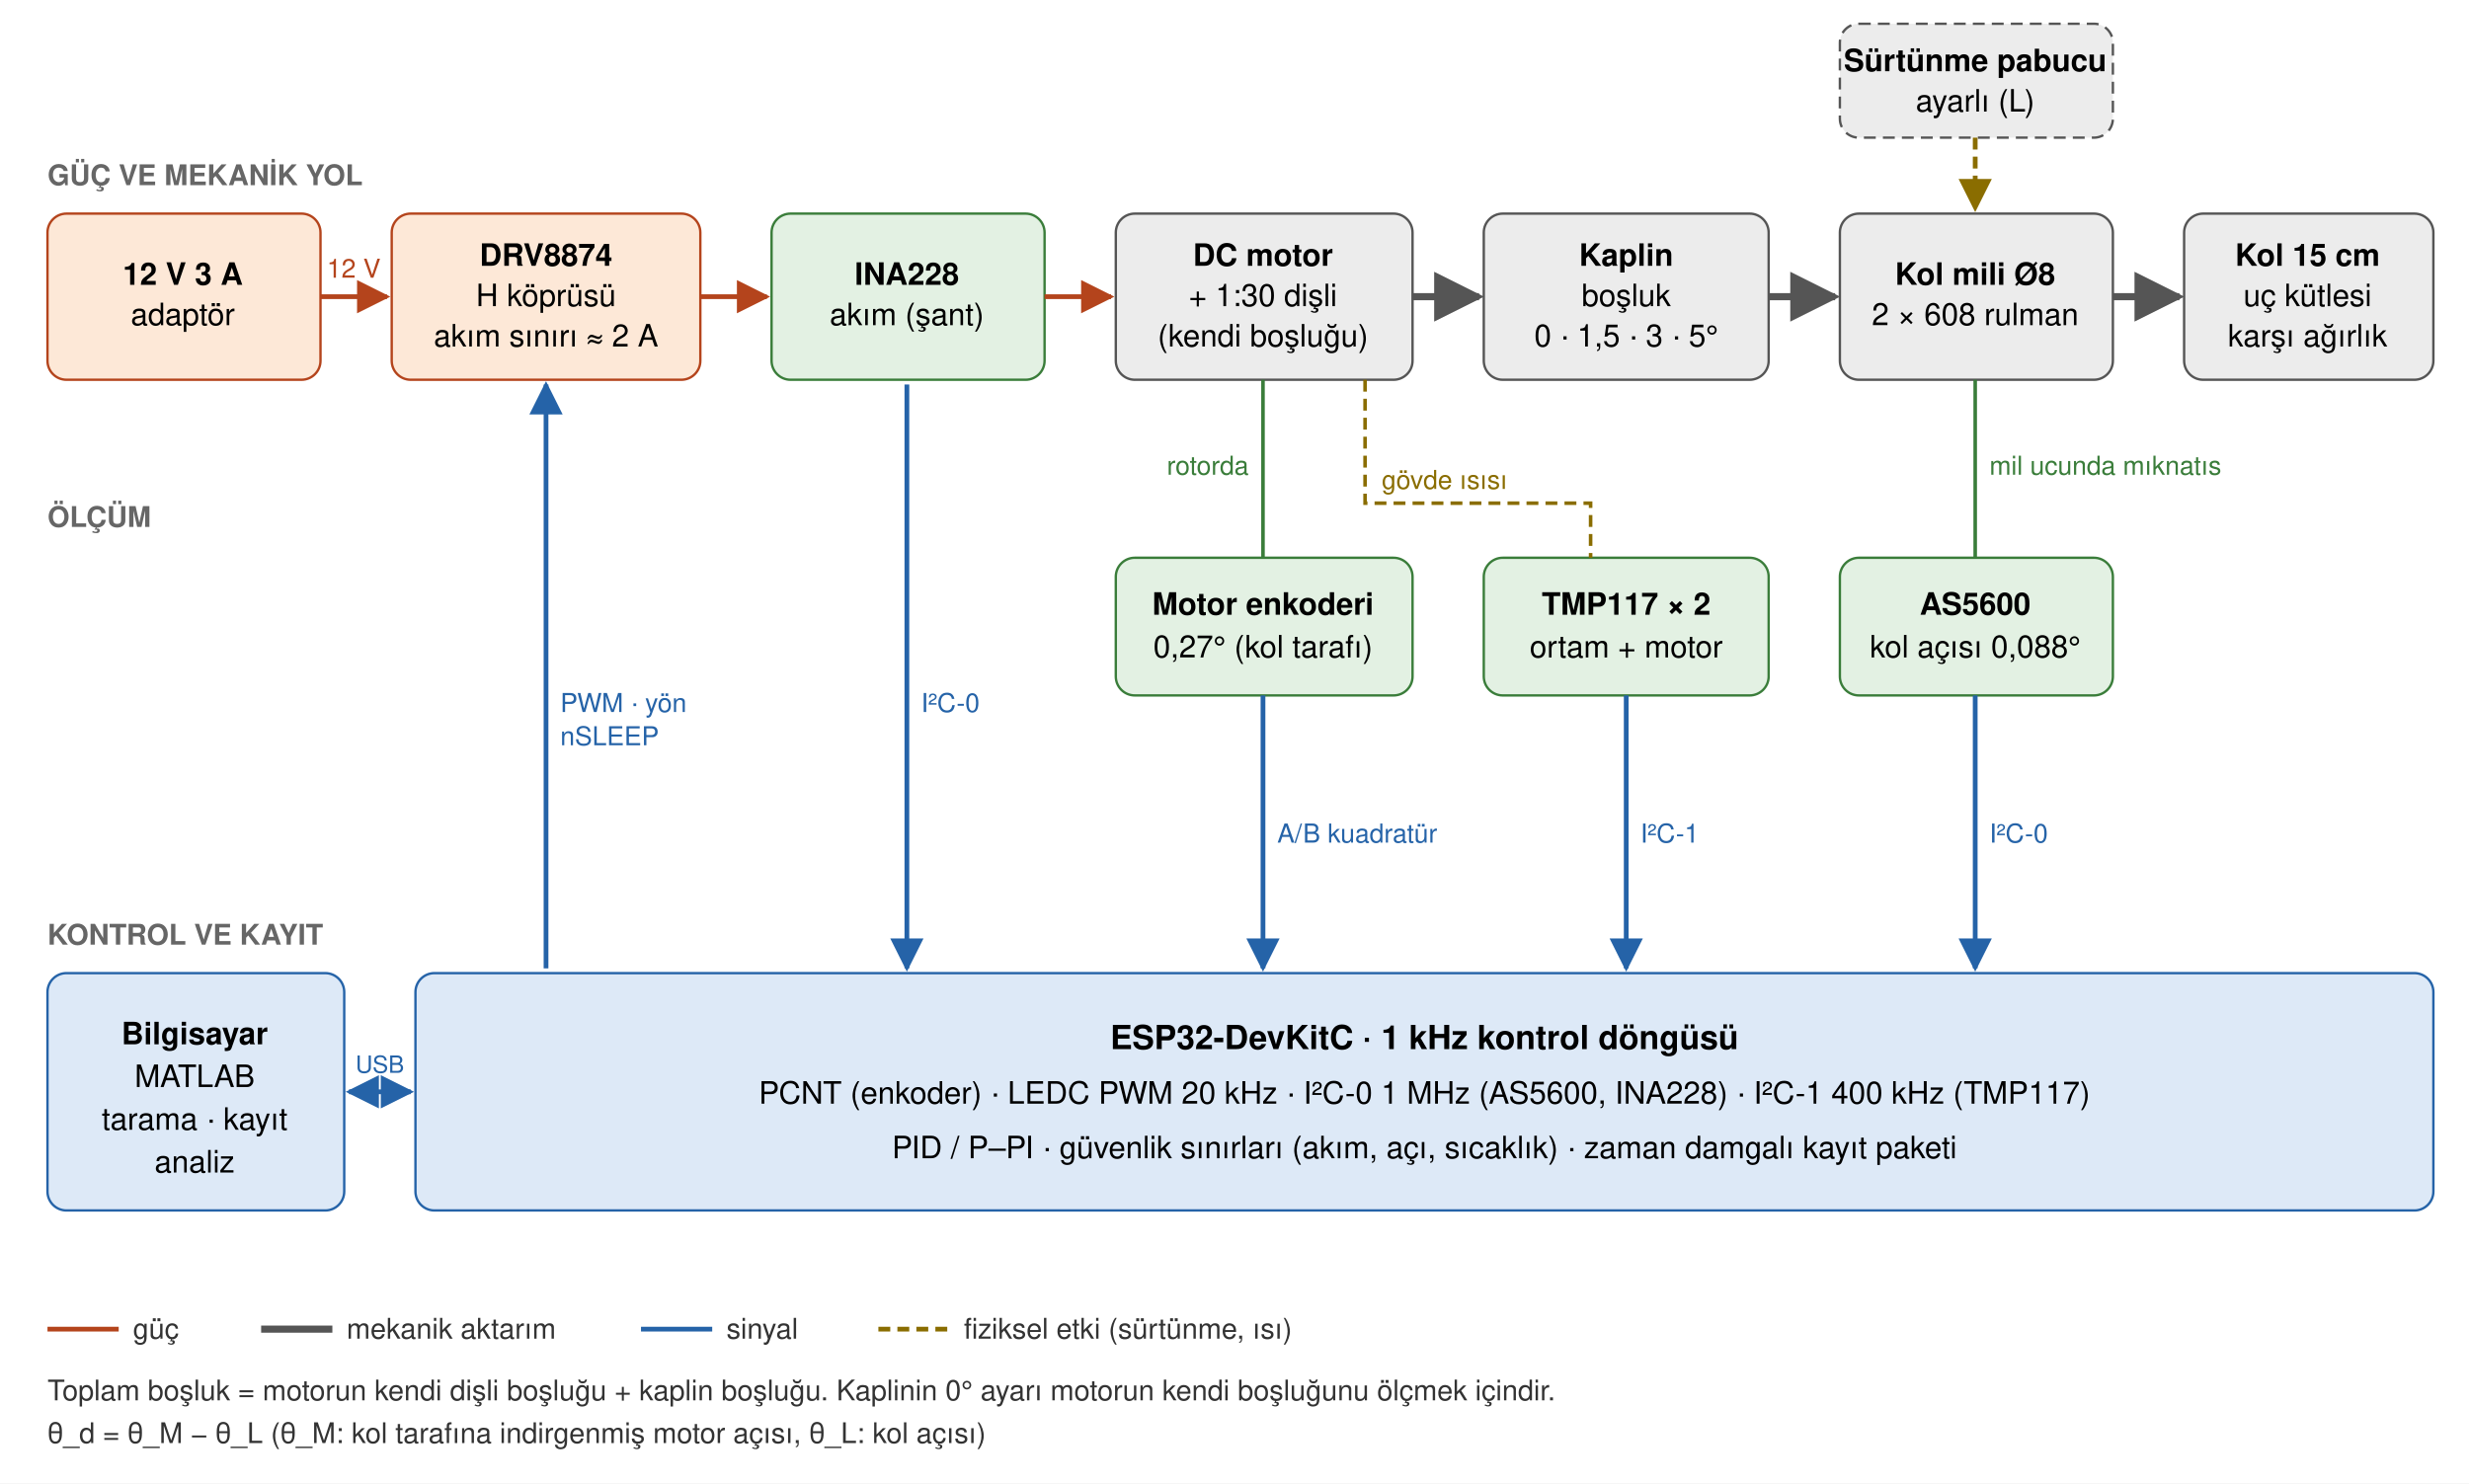
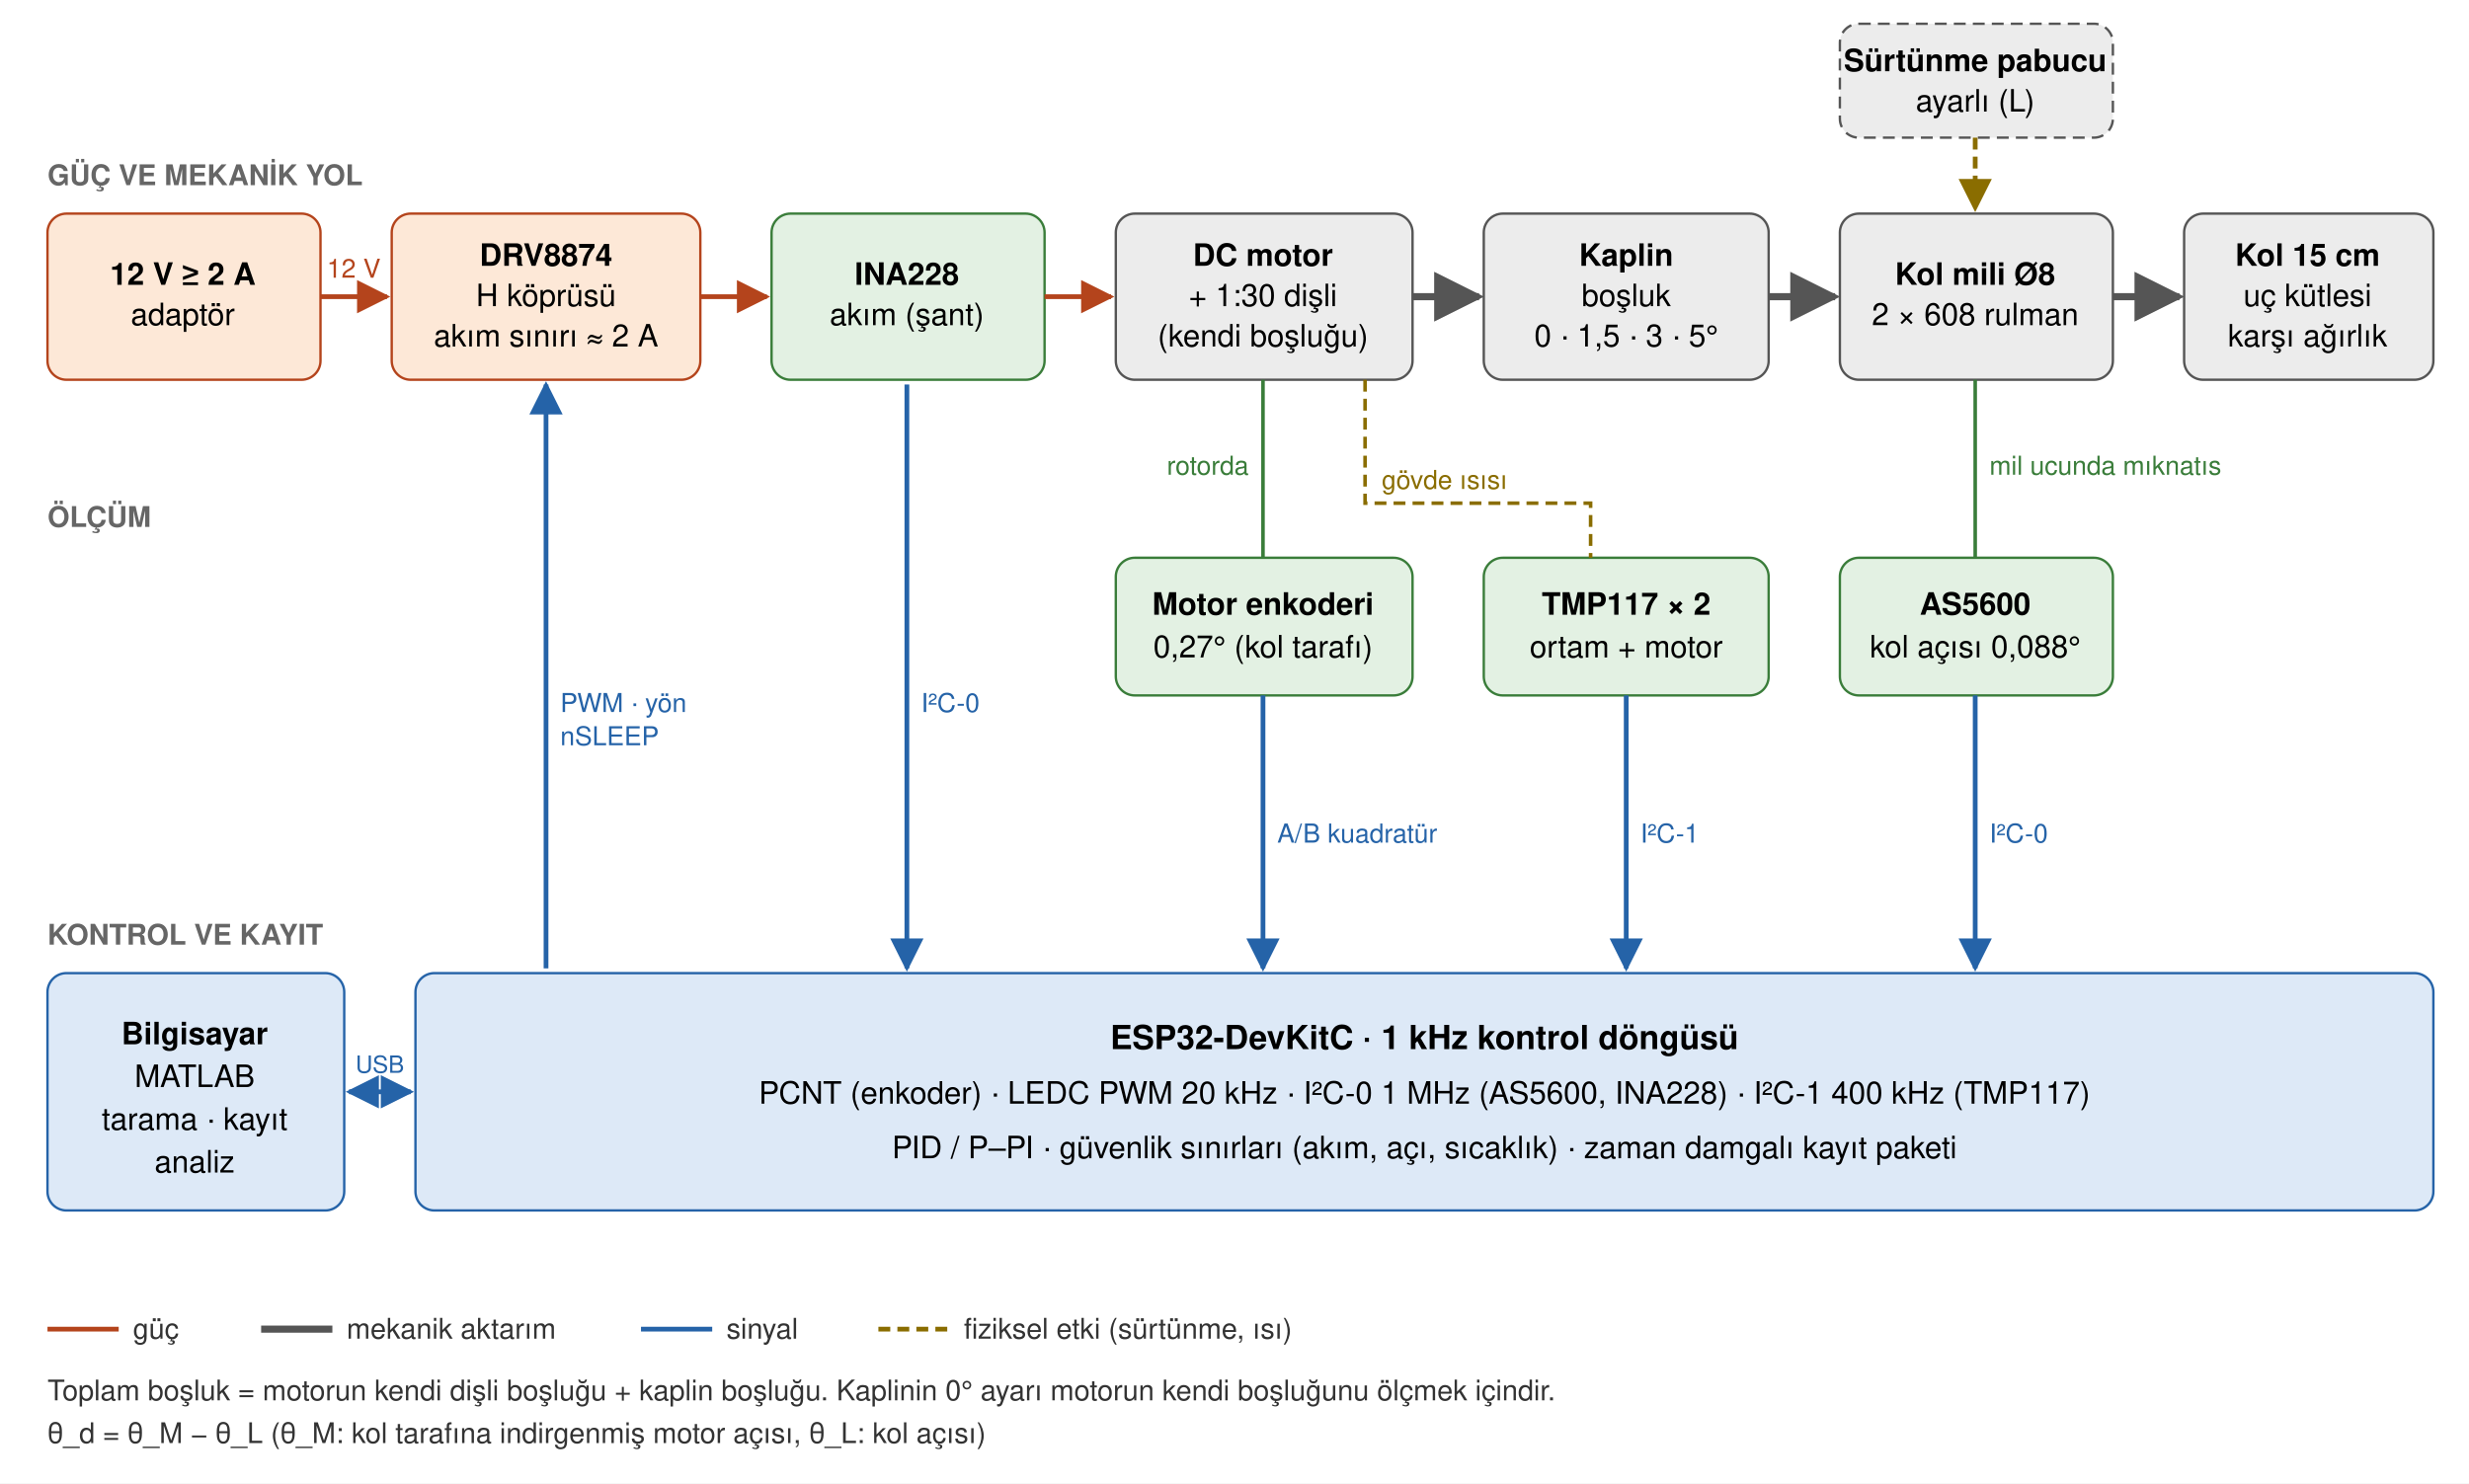
<svg xmlns="http://www.w3.org/2000/svg" viewBox="0 0 1040 625" width="1040" height="625" font-family="Segoe UI, Helvetica, Arial, sans-serif" font-size="13">
  <defs>
    <marker id="okS" viewBox="0 0 10 10" refX="9" refY="5" markerWidth="7" markerHeight="7" orient="auto-start-reverse">
      <path d="M0,0 L10,5 L0,10 z" fill="#2563a8" />
    </marker>
    <marker id="okG" viewBox="0 0 10 10" refX="9" refY="5" markerWidth="7" markerHeight="7" orient="auto-start-reverse">
      <path d="M0,0 L10,5 L0,10 z" fill="#b4441c" />
    </marker>
    <marker id="okM" viewBox="0 0 10 10" refX="9" refY="5" markerWidth="7" markerHeight="7" orient="auto-start-reverse">
      <path d="M0,0 L10,5 L0,10 z" fill="#555" />
    </marker>
    <marker id="okK" viewBox="0 0 10 10" refX="9" refY="5" markerWidth="7" markerHeight="7" orient="auto-start-reverse">
      <path d="M0,0 L10,5 L0,10 z" fill="#8a6d00" />
    </marker>
  </defs>
  <rect width="1040" height="625" fill="#ffffff" />
  <text x="20" y="78" font-size="12" fill="#666" font-weight="600">GÜÇ VE MEKANİK YOL</text>
  <text x="20" y="222" font-size="12" fill="#666" font-weight="600">ÖLÇÜM</text>
  <text x="20" y="398" font-size="12" fill="#666" font-weight="600">KONTROL VE KAYIT</text>
  <g text-anchor="middle">
    <rect x="20" y="90" width="115" height="70" rx="8" fill="#fde8d7" stroke="#b4441c" />
-     <text x="77" y="120" font-weight="600">12 V 3 A</text>
+     <text x="77" y="120" font-weight="600">12 V ≥ 2 A</text>
    <text x="77" y="137">adaptör</text>
    <rect x="165" y="90" width="130" height="70" rx="8" fill="#fde8d7" stroke="#b4441c" />
    <text x="230" y="112" font-weight="600">DRV8874</text>
    <text x="230" y="129">H köprüsü</text>
    <text x="230" y="146">akım sınırı ≈ 2 A</text>
    <rect x="325" y="90" width="115" height="70" rx="8" fill="#e3f1e3" stroke="#3a7d3a" />
    <text x="382" y="120" font-weight="600">INA228</text>
    <text x="382" y="137">akım (şant)</text>
    <rect x="470" y="90" width="125" height="70" rx="8" fill="#ececec" stroke="#555" />
    <text x="532" y="112" font-weight="600">DC motor</text>
    <text x="532" y="129">+ 1:30 dişli</text>
    <text x="532" y="146">(kendi boşluğu)</text>
    <rect x="625" y="90" width="120" height="70" rx="8" fill="#ececec" stroke="#555" />
    <text x="685" y="112" font-weight="600">Kaplin</text>
    <text x="685" y="129">boşluk</text>
    <text x="685" y="146">0 · 1,5 · 3 · 5°</text>
    <rect x="775" y="90" width="115" height="70" rx="8" fill="#ececec" stroke="#555" />
    <text x="832" y="120" font-weight="600">Kol mili Ø8</text>
    <text x="832" y="137">2 × 608 rulman</text>
    <rect x="920" y="90" width="105" height="70" rx="8" fill="#ececec" stroke="#555" />
    <text x="972" y="112" font-weight="600">Kol 15 cm</text>
    <text x="972" y="129">uç kütlesi</text>
    <text x="972" y="146">karşı ağırlık</text>
    <rect x="775" y="10" width="115" height="48" rx="8" fill="#ececec" stroke="#555" stroke-dasharray="5 3" />
    <text x="832" y="30" font-weight="600">Sürtünme pabucu</text>
    <text x="832" y="47">ayarlı (L)</text>
  </g>
  <line x1="135" y1="125" x2="163" y2="125" stroke="#b4441c" stroke-width="2" marker-end="url(#okG)" />
  <text x="149" y="117" text-anchor="middle" font-size="11" fill="#b4441c">12 V</text>
  <line x1="295" y1="125" x2="323" y2="125" stroke="#b4441c" stroke-width="2" marker-end="url(#okG)" />
  <line x1="440" y1="125" x2="468" y2="125" stroke="#b4441c" stroke-width="2" marker-end="url(#okG)" />
  <line x1="595" y1="125" x2="623" y2="125" stroke="#555" stroke-width="3" marker-end="url(#okM)" />
  <line x1="745" y1="125" x2="773" y2="125" stroke="#555" stroke-width="3" marker-end="url(#okM)" />
  <line x1="890" y1="125" x2="918" y2="125" stroke="#555" stroke-width="3" marker-end="url(#okM)" />
  <line x1="832" y1="58" x2="832" y2="88" stroke="#8a6d00" stroke-width="2" stroke-dasharray="5 3" marker-end="url(#okK)" />
  <g text-anchor="middle">
    <rect x="470" y="235" width="125" height="58" rx="8" fill="#e3f1e3" stroke="#3a7d3a" />
    <text x="532" y="259" font-weight="600">Motor enkoderi</text>
    <text x="532" y="277">0,27° (kol tarafı)</text>
    <rect x="625" y="235" width="120" height="58" rx="8" fill="#e3f1e3" stroke="#3a7d3a" />
    <text x="685" y="259" font-weight="600">TMP117 × 2</text>
    <text x="685" y="277">ortam + motor</text>
    <rect x="775" y="235" width="115" height="58" rx="8" fill="#e3f1e3" stroke="#3a7d3a" />
    <text x="832" y="259" font-weight="600">AS5600</text>
    <text x="832" y="277">kol açısı 0,088°</text>
  </g>
  <line x1="532" y1="160" x2="532" y2="235" stroke="#3a7d3a" stroke-width="1.5" />
  <text x="526" y="200" font-size="11" fill="#3a7d3a" text-anchor="end">rotorda</text>
  <path d="M575,160 L575,212 L670,212 L670,235" fill="none" stroke="#8a6d00" stroke-width="1.5" stroke-dasharray="5 3" />
  <text x="582" y="206" font-size="11" fill="#8a6d00">gövde ısısı</text>
  <line x1="832" y1="160" x2="832" y2="235" stroke="#3a7d3a" stroke-width="1.5" />
  <text x="838" y="200" font-size="11" fill="#3a7d3a">mil ucunda mıknatıs</text>
  <g text-anchor="middle">
    <rect x="20" y="410" width="125" height="100" rx="8" fill="#dde9f7" stroke="#2563a8" />
    <text x="82" y="440" font-weight="600">Bilgisayar</text>
    <text x="82" y="458">MATLAB</text>
    <text x="82" y="476">tarama · kayıt</text>
    <text x="82" y="494">analiz</text>
    <rect x="175" y="410" width="850" height="100" rx="8" fill="#dde9f7" stroke="#2563a8" />
    <text x="600" y="442" font-weight="600" font-size="14">ESP32-DevKitC · 1 kHz kontrol döngüsü</text>
    <text x="600" y="465">PCNT (enkoder) · LEDC PWM 20 kHz · I²C-0 1 MHz (AS5600, INA228) · I²C-1 400 kHz (TMP117)</text>
    <text x="600" y="488">PID / P–PI · güvenlik sınırları (akım, açı, sıcaklık) · zaman damgalı kayıt paketi</text>
  </g>
  <line x1="230" y1="408" x2="230" y2="162" stroke="#2563a8" stroke-width="2" marker-end="url(#okS)" />
  <text x="236" y="300" font-size="11" fill="#2563a8">PWM · yön</text>
  <text x="236" y="314" font-size="11" fill="#2563a8">nSLEEP</text>
  <line x1="382" y1="162" x2="382" y2="408" stroke="#2563a8" stroke-width="2" marker-end="url(#okS)" />
  <text x="388" y="300" font-size="11" fill="#2563a8">I²C-0</text>
  <line x1="532" y1="293" x2="532" y2="408" stroke="#2563a8" stroke-width="2" marker-end="url(#okS)" />
  <text x="538" y="355" font-size="11" fill="#2563a8">A/B kuadratür</text>
  <line x1="685" y1="293" x2="685" y2="408" stroke="#2563a8" stroke-width="2" marker-end="url(#okS)" />
  <text x="691" y="355" font-size="11" fill="#2563a8">I²C-1</text>
  <line x1="832" y1="293" x2="832" y2="408" stroke="#2563a8" stroke-width="2" marker-end="url(#okS)" />
  <text x="838" y="355" font-size="11" fill="#2563a8">I²C-0</text>
  <line x1="147" y1="460" x2="173" y2="460" stroke="#2563a8" stroke-width="2" marker-start="url(#okS)" marker-end="url(#okS)" />
  <text x="160" y="452" text-anchor="middle" font-size="10" fill="#2563a8">USB</text>
  <g font-size="12" fill="#333">
    <line x1="20" y1="560" x2="50" y2="560" stroke="#b4441c" stroke-width="2" />
    <text x="56" y="564">güç</text>
    <line x1="110" y1="560" x2="140" y2="560" stroke="#555" stroke-width="3" />
    <text x="146" y="564">mekanik aktarım</text>
    <line x1="270" y1="560" x2="300" y2="560" stroke="#2563a8" stroke-width="2" />
    <text x="306" y="564">sinyal</text>
    <line x1="370" y1="560" x2="400" y2="560" stroke="#8a6d00" stroke-width="2" stroke-dasharray="5 3" />
    <text x="406" y="564">fiziksel etki (sürtünme, ısı)</text>
    <text x="20" y="590">Toplam boşluk = motorun kendi dişli boşluğu + kaplin boşluğu. Kaplinin 0° ayarı motorun kendi boşluğunu ölçmek içindir.</text>
    <text x="20" y="608">θ_d = θ_M − θ_L  (θ_M: kol tarafına indirgenmiş motor açısı, θ_L: kol açısı)</text>
  </g>
</svg>
